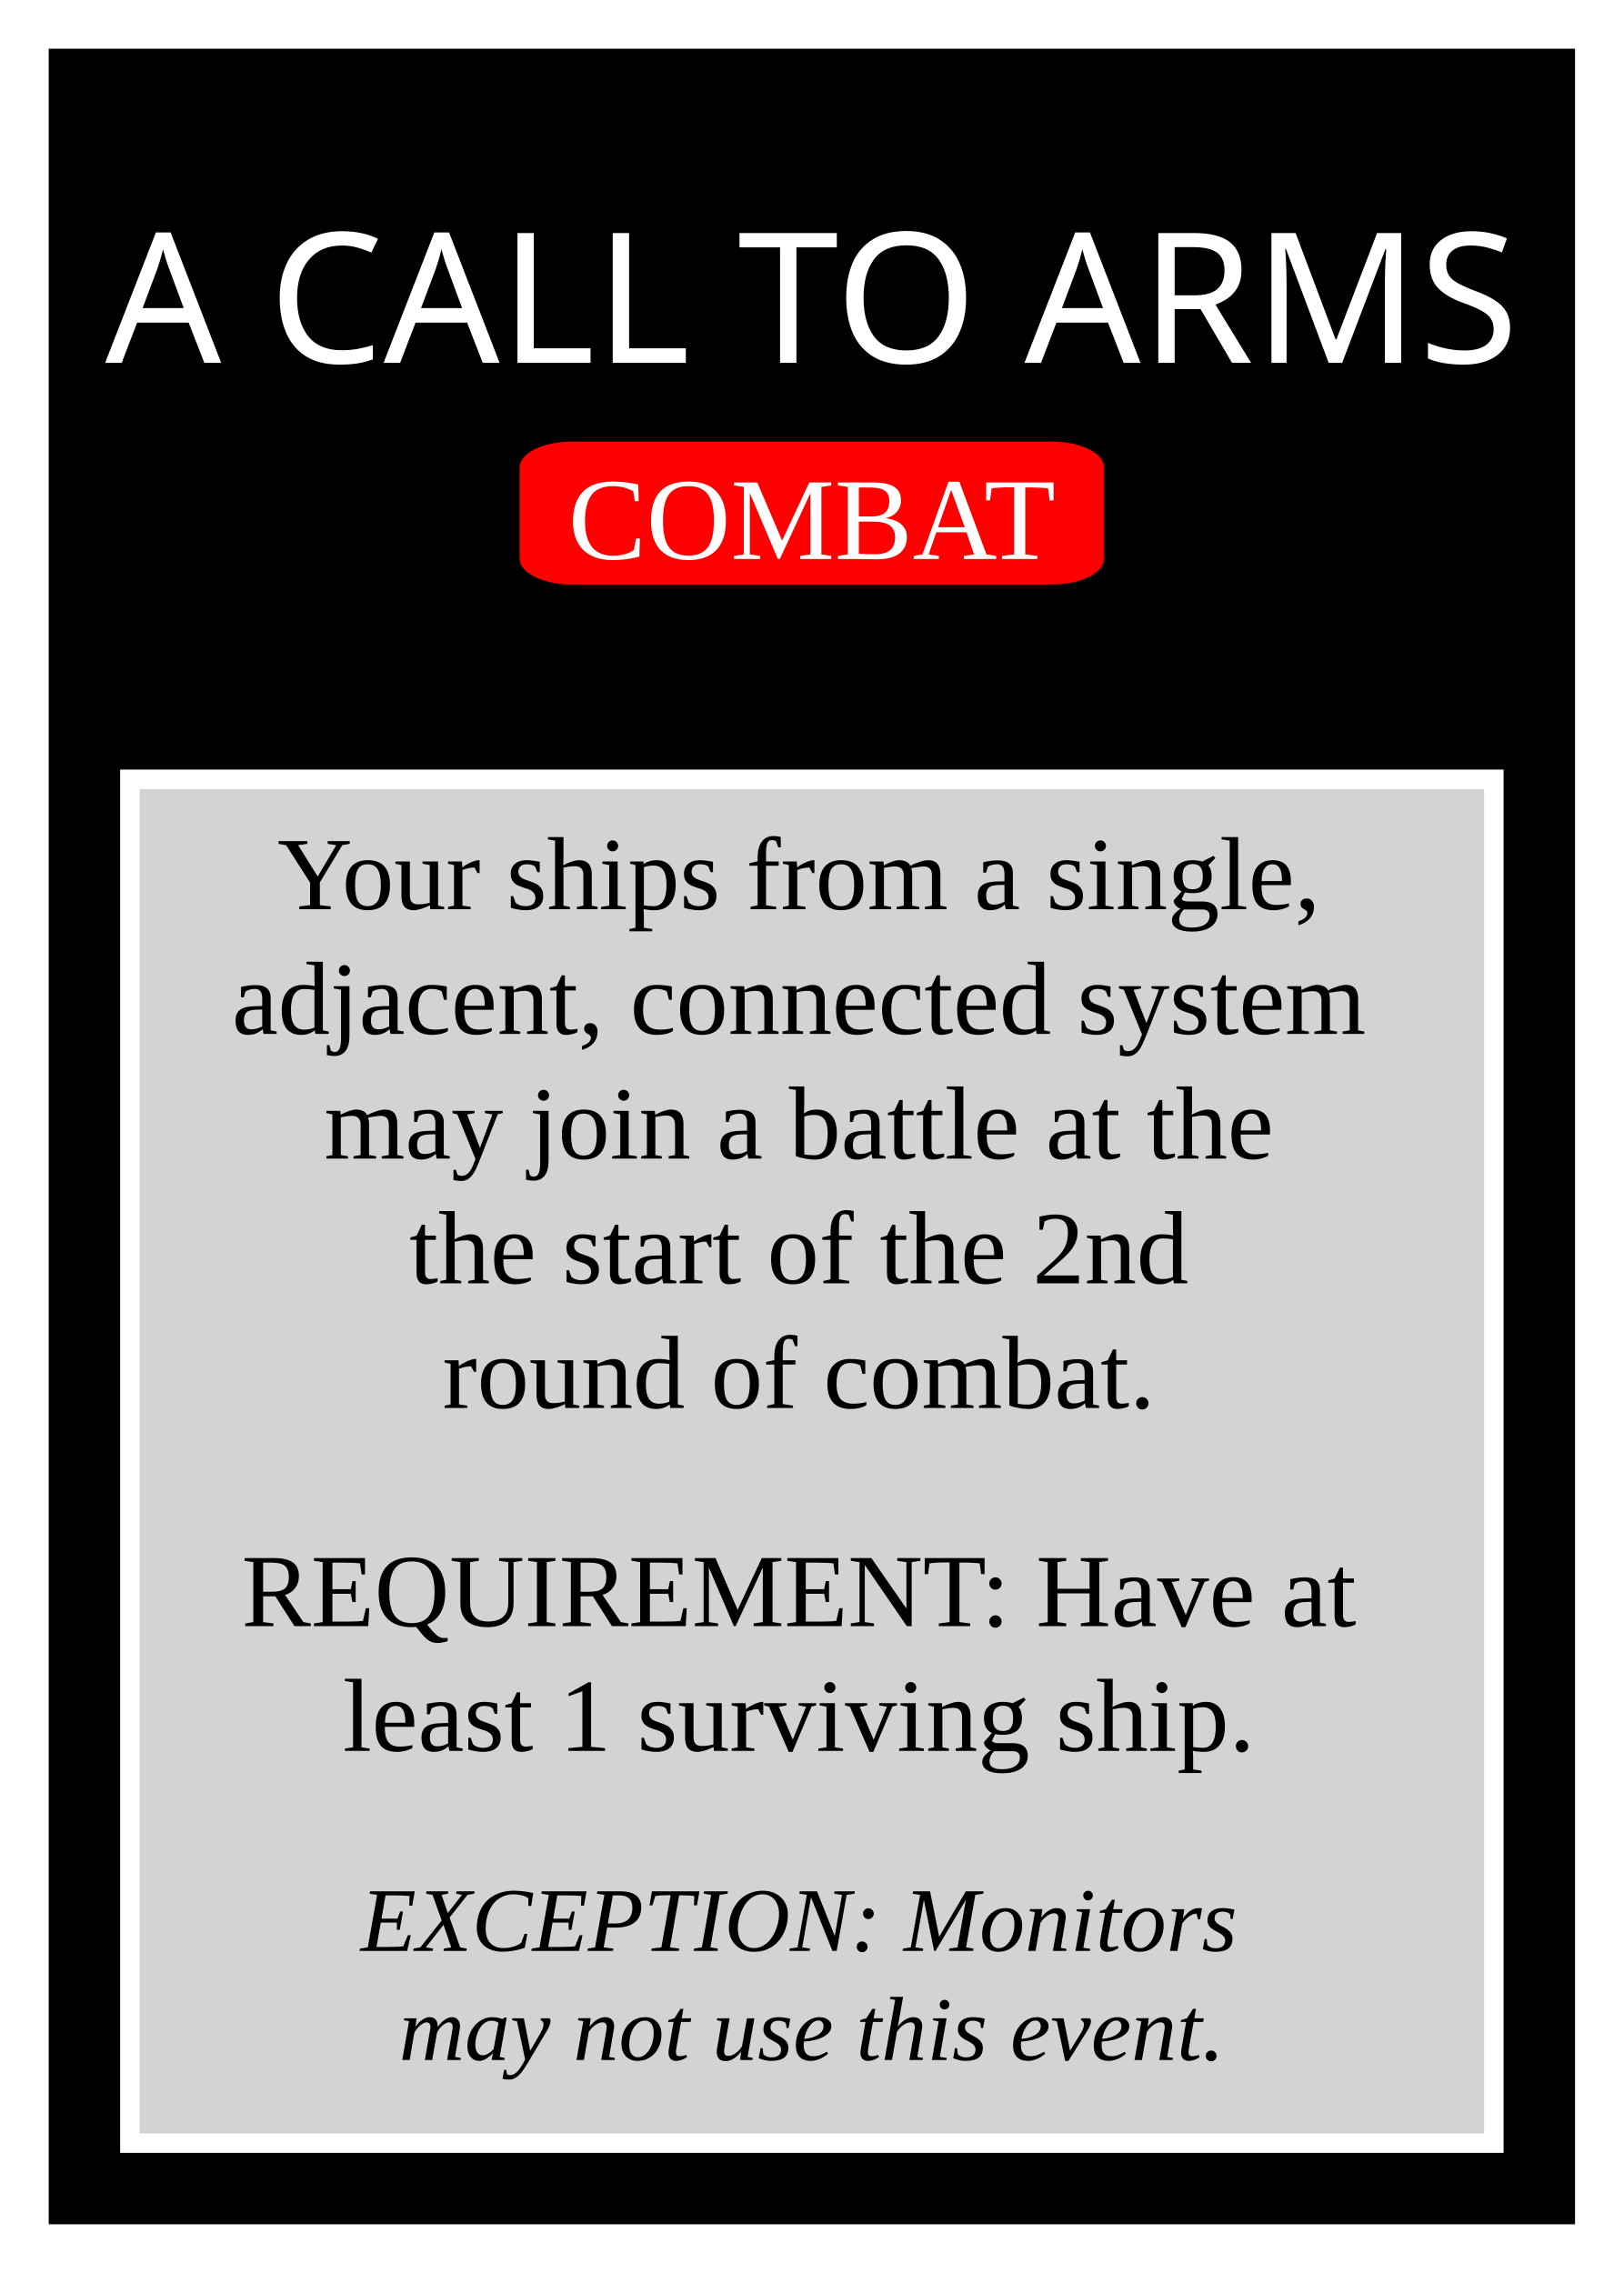
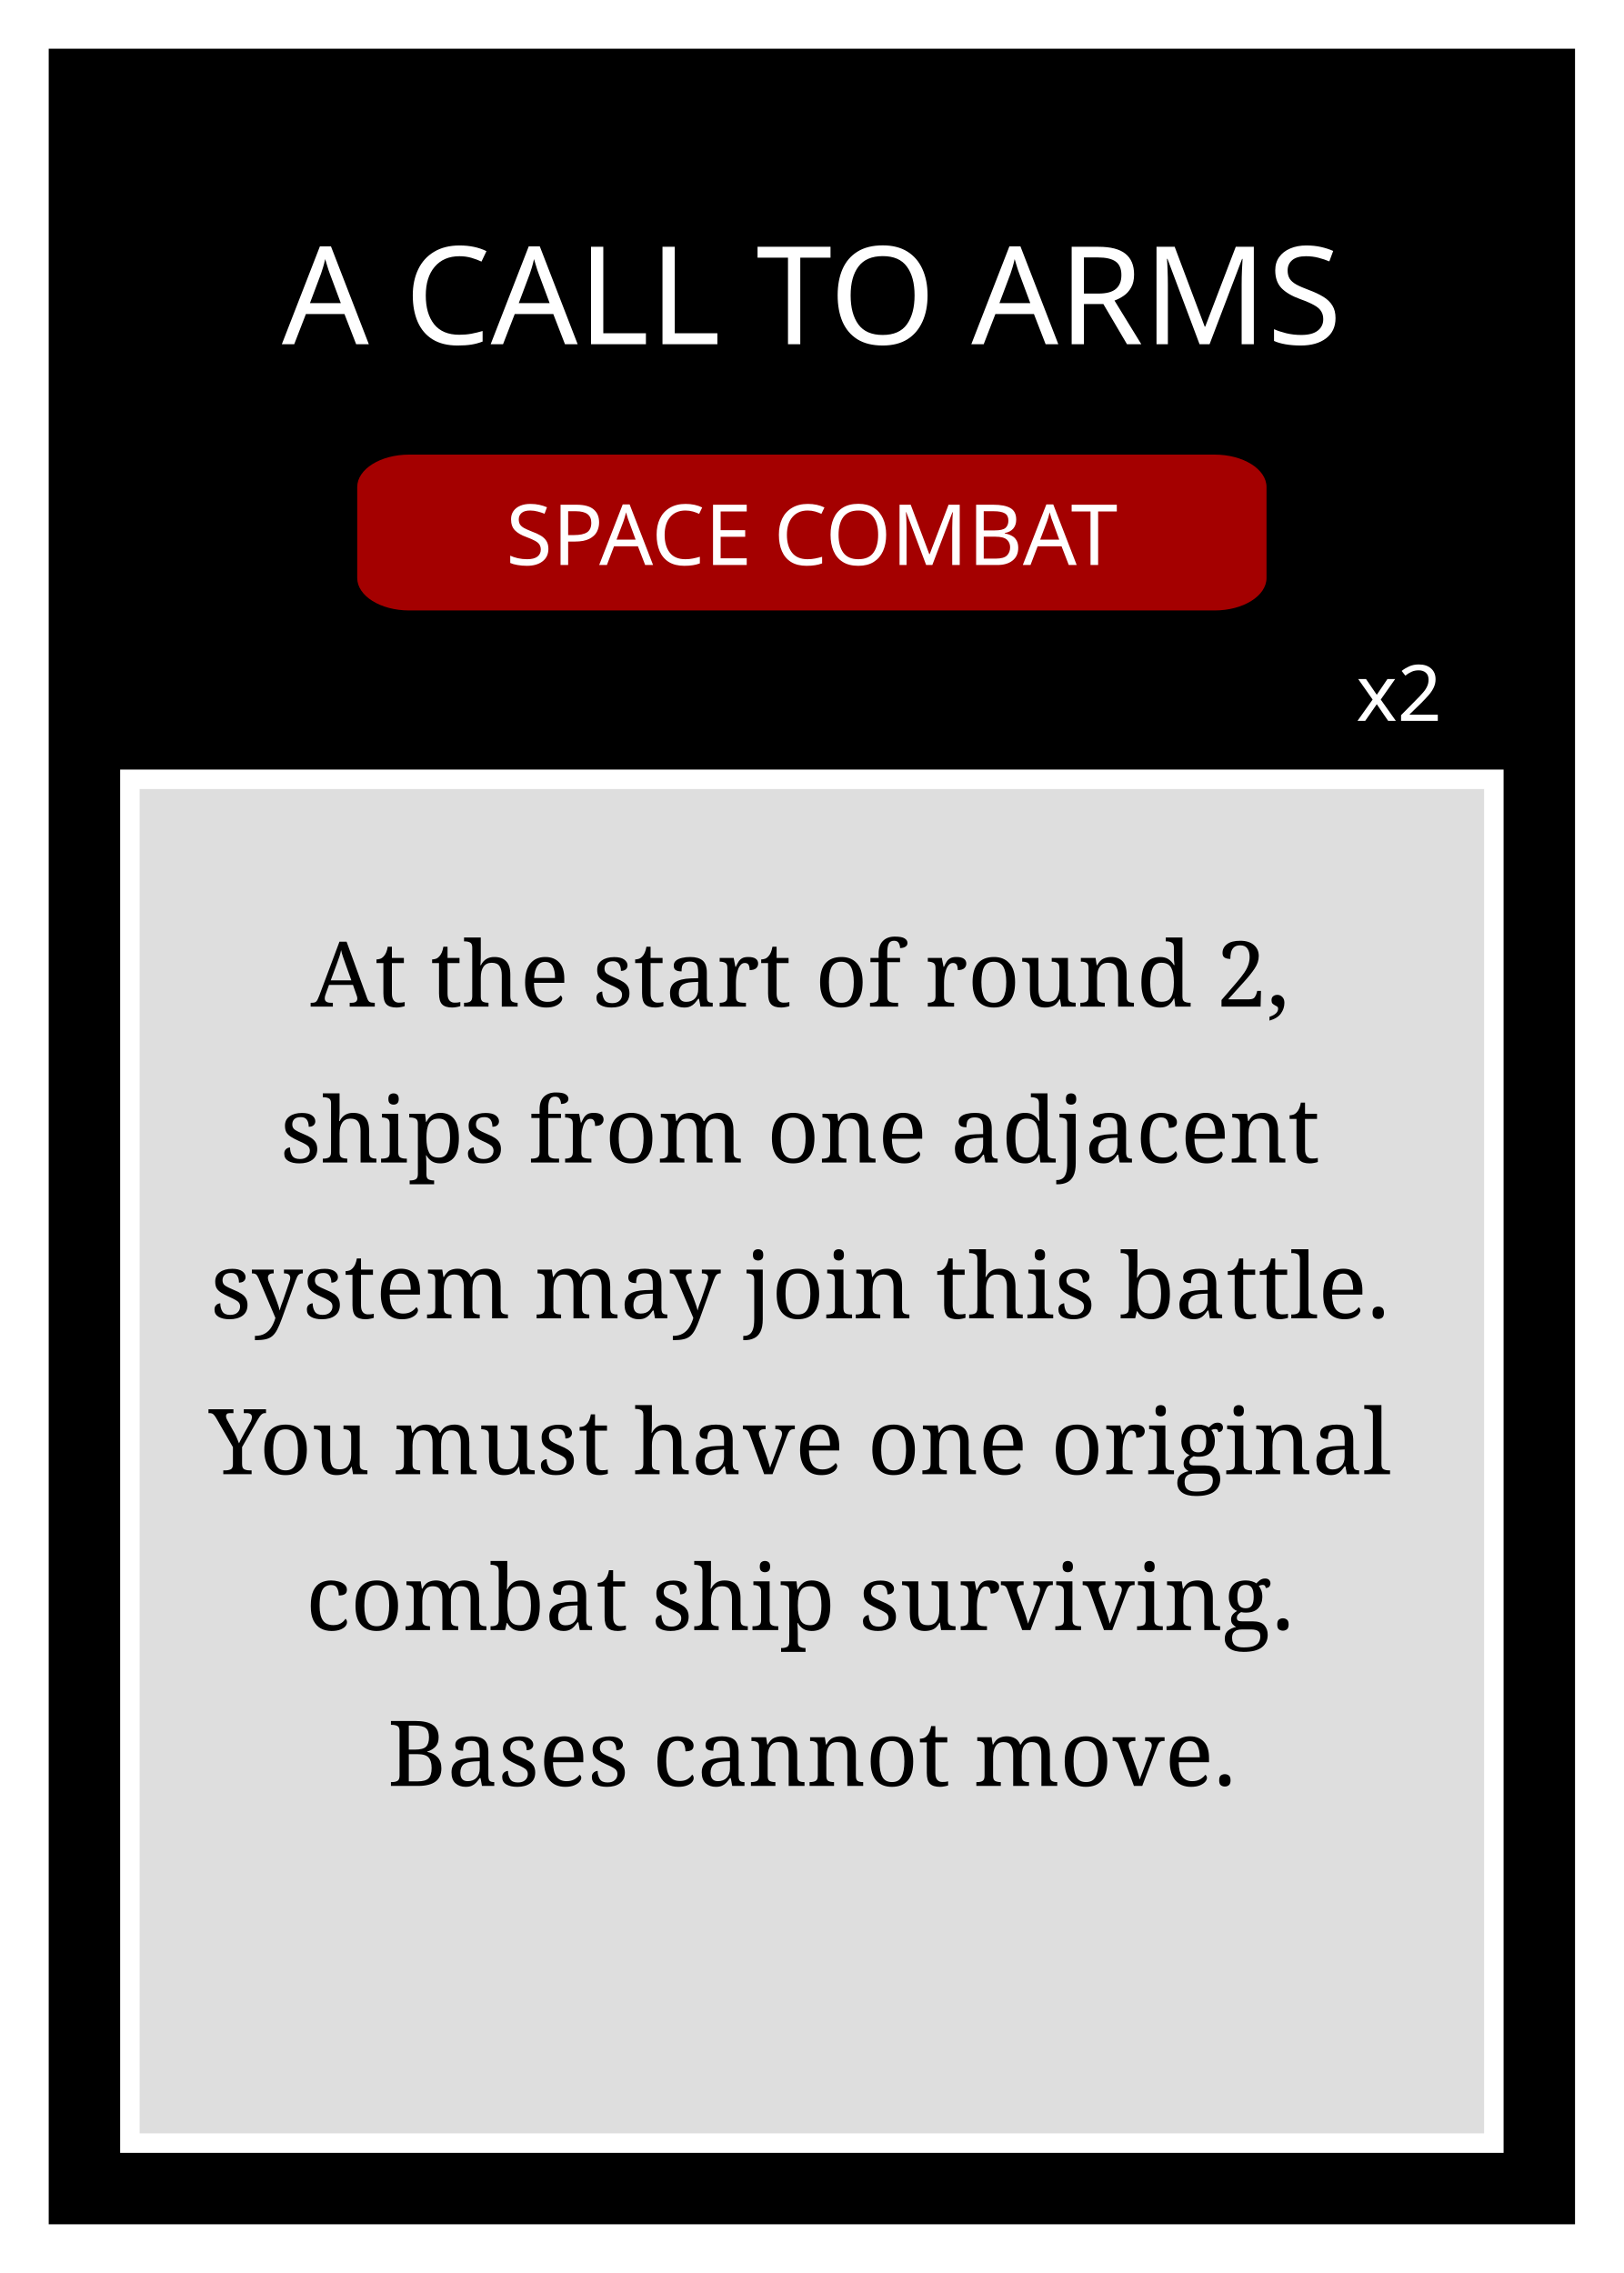
- <svg xmlns="http://www.w3.org/2000/svg" width="250" height="350">
-   <defs id="common">
-     <rect id="card_background" width="100%" height="100%" fill="black" stroke="white" stroke-width="15" />
-   </defs>
-   <g id="card">
-     <use href="#card_background" />
-     <g id="card_name" text-anchor="middle" dominant-baseline="central">
-       <rect id="name" x="20" y="20" width="210" />
-       <text x="125" y="45" fill="white" font-size="28" font-family="stop">A CALL TO ARMS</text>
-     </g>
-     <g id="when" text-anchor="middle" dominant-baseline="central">
-       <rect x="80" y="68" rx="8" ry="4" width="90" height="22" fill="red" />
-       <text x="125" y="80" fill="white" font-size="18">COMBAT</text>
-     </g>
-     <g id="description">
-       <rect x="20" y="120" width="210" height="210" fill="lightgrey" stroke="white" stroke-width="3" />
-       <text id="text" text-anchor="middle" font-size="16">
-         <tspan x="50%" dy="140">Your ships from a single, </tspan>
-         <tspan x="50%" dy="1.2em">adjacent, connected system</tspan>
-         <tspan x="50%" dy="1.2em">may join a battle at the</tspan>
-         <tspan x="50%" dy="1.2em">the start of the 2nd</tspan>
-         <tspan x="50%" dy="1.2em">round of combat.</tspan>
-         <tspan x="50%" dy="2.1em">REQUIREMENT: Have at</tspan>
-         <tspan x="50%" dy="1.2em">least 1 surviving ship.</tspan>
-         <tspan x="50%" dy="2.2em" font-size="14" font-style="italic">EXCEPTION: Monitors</tspan>
-         <tspan x="50%" dy="1.2em" font-size="14" font-style="italic">may not use this event.</tspan>
-       </text>
-     </g>
-   </g>
+ <svg xmlns="http://www.w3.org/2000/svg" width="250" height="350" viewBox="0 0 250 350">
+   <rect width="250" height="350" fill="black" stroke="white" stroke-width="15" />
+   <text x="125" y="53" fill="white" font-size="21" font-family="stop, sans-serif" text-anchor="middle">A CALL TO ARMS</text>
+   <rect x="55" y="70" rx="8" ry="5" width="140" height="24" fill="#a40000" />
+   <text x="125" y="87" fill="white" font-size="13" font-family="sans-serif" text-anchor="middle">SPACE COMBAT</text>
+   <text x="222" y="111" fill="white" font-size="12" font-family="sans-serif" text-anchor="end">x2</text>
+   <rect x="20" y="120" width="210" height="210" fill="#dedede" stroke="white" stroke-width="3" />
+   <text fill="black" font-size="14" font-family="serif" text-anchor="middle">
+     <tspan x="125" y="155">At the start of round 2,</tspan>
+     <tspan x="125" y="179">ships from one adjacent</tspan>
+     <tspan x="125" y="203">system may join this battle.</tspan>
+     <tspan x="125" y="227">You must have one original</tspan>
+     <tspan x="125" y="251">combat ship surviving.</tspan>
+     <tspan x="125" y="275">Bases cannot move.</tspan>
+   </text>
</svg>
